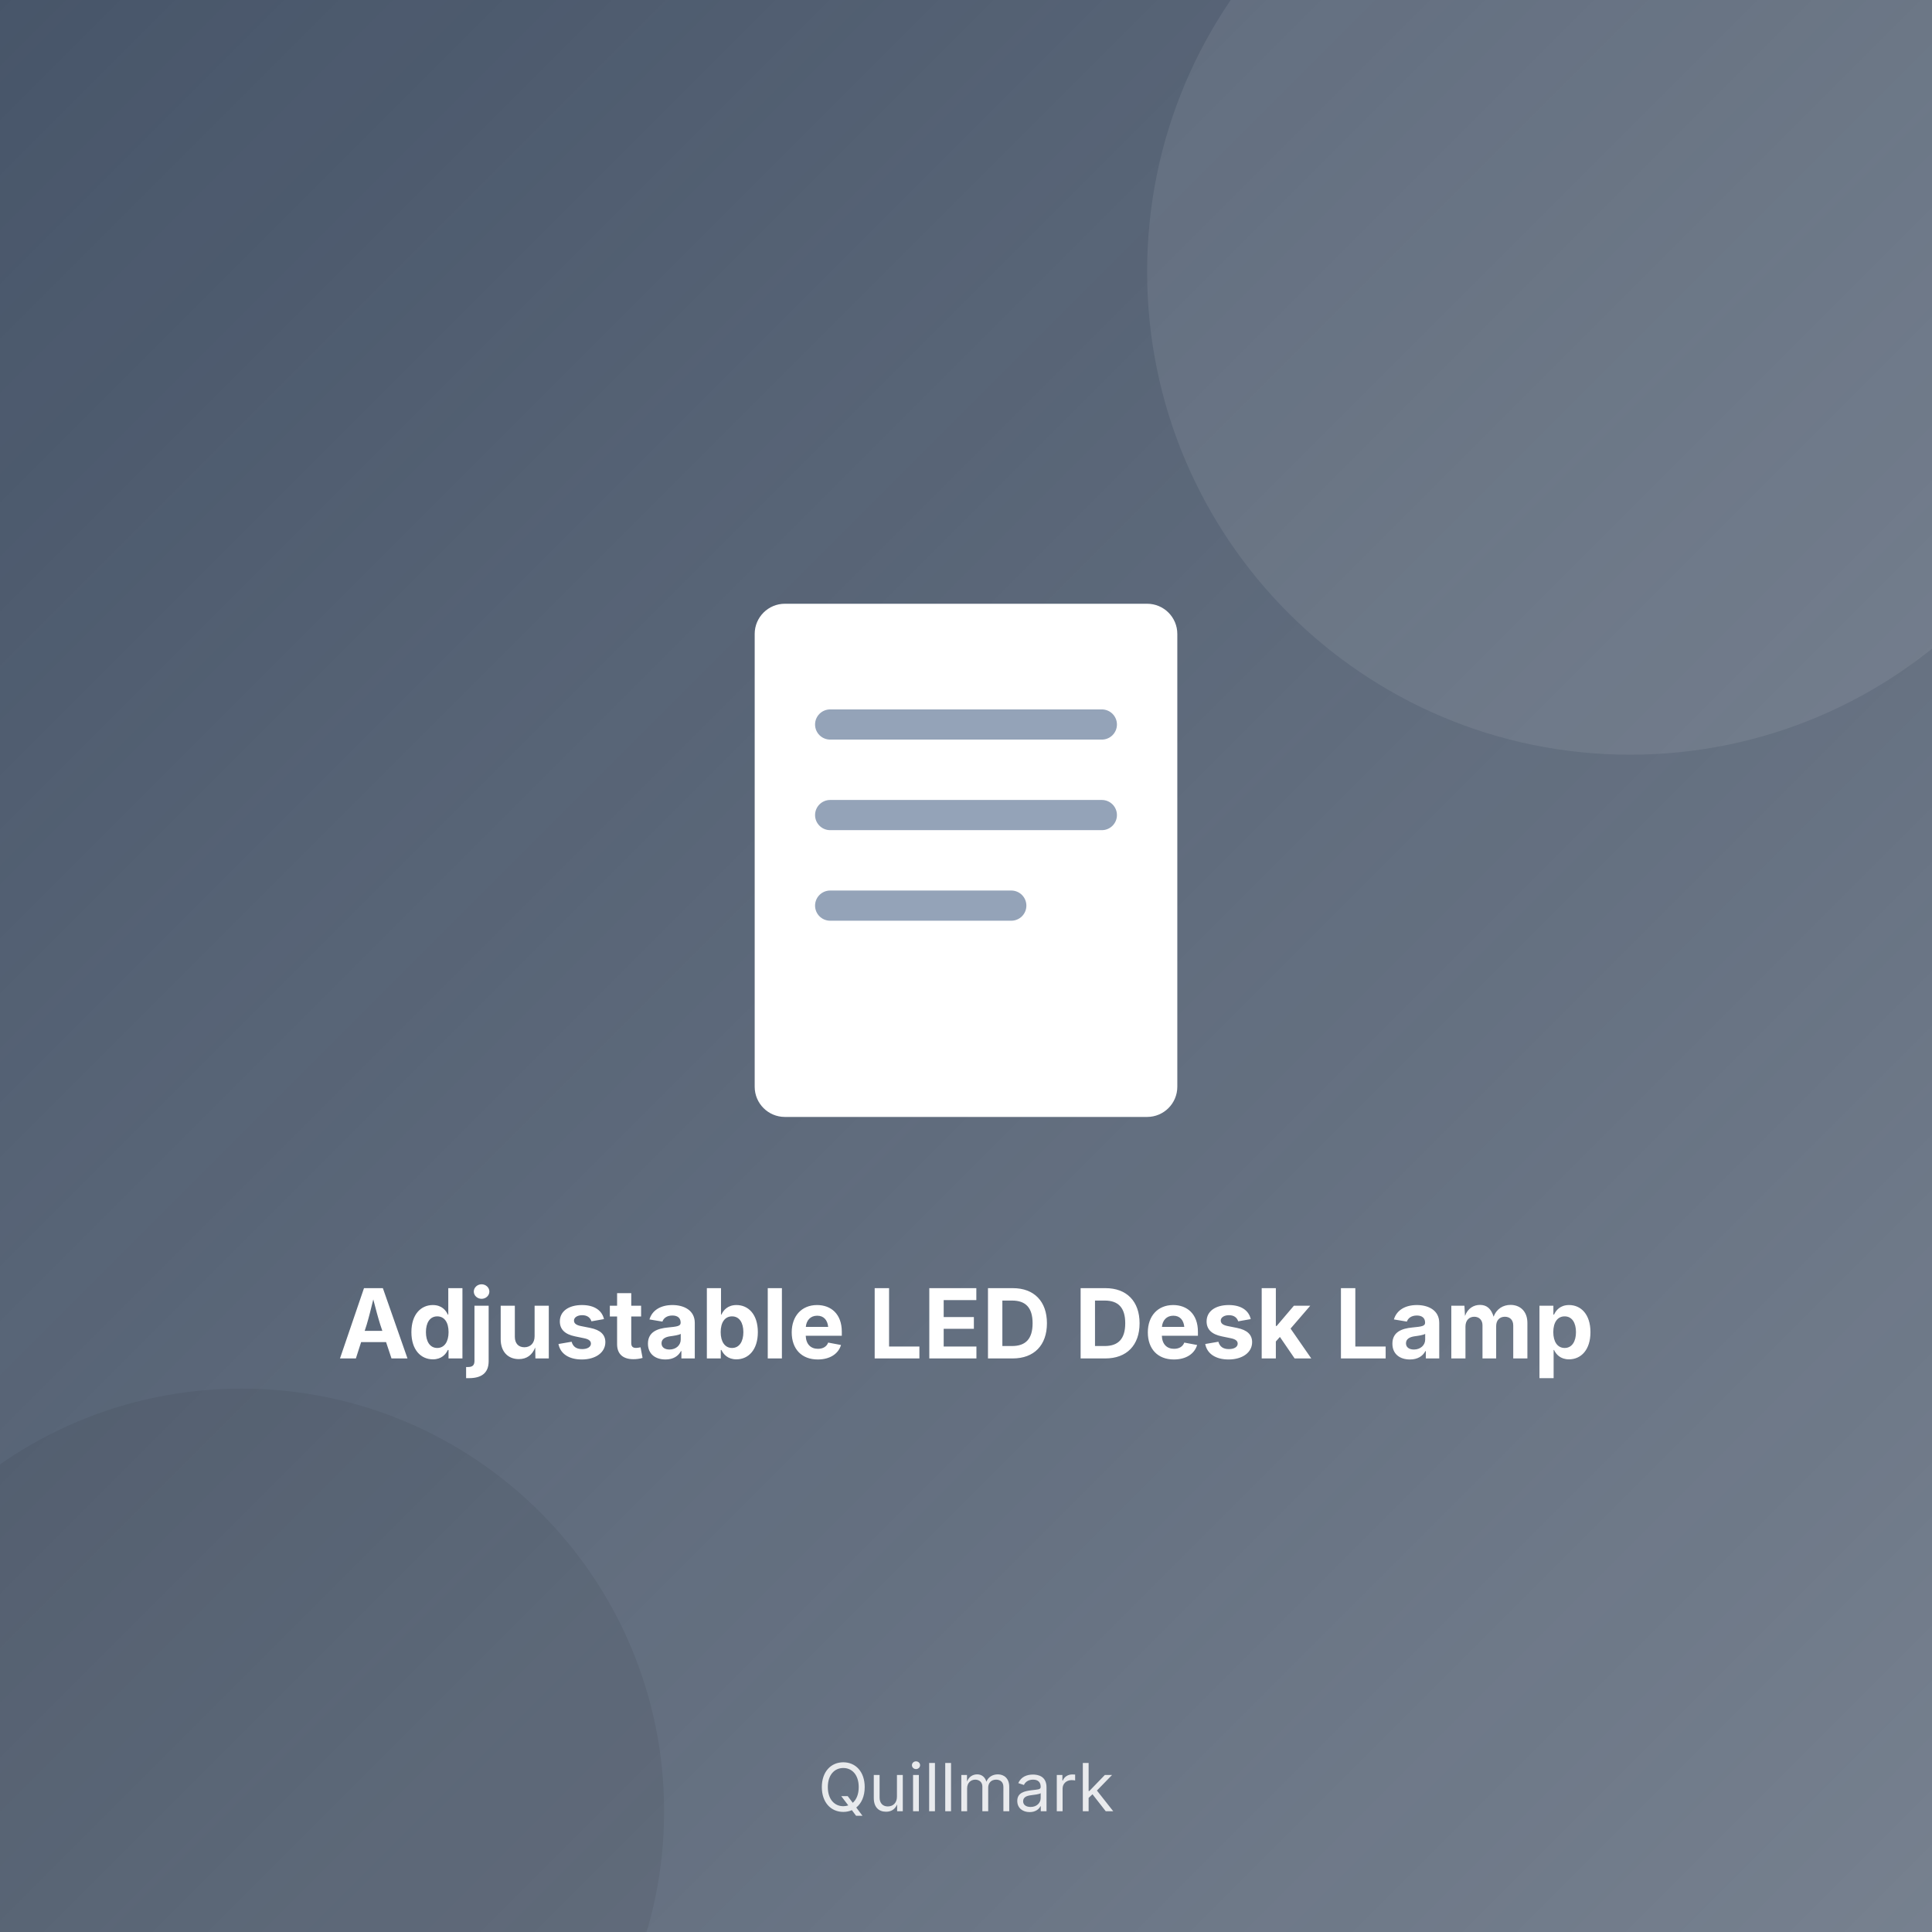
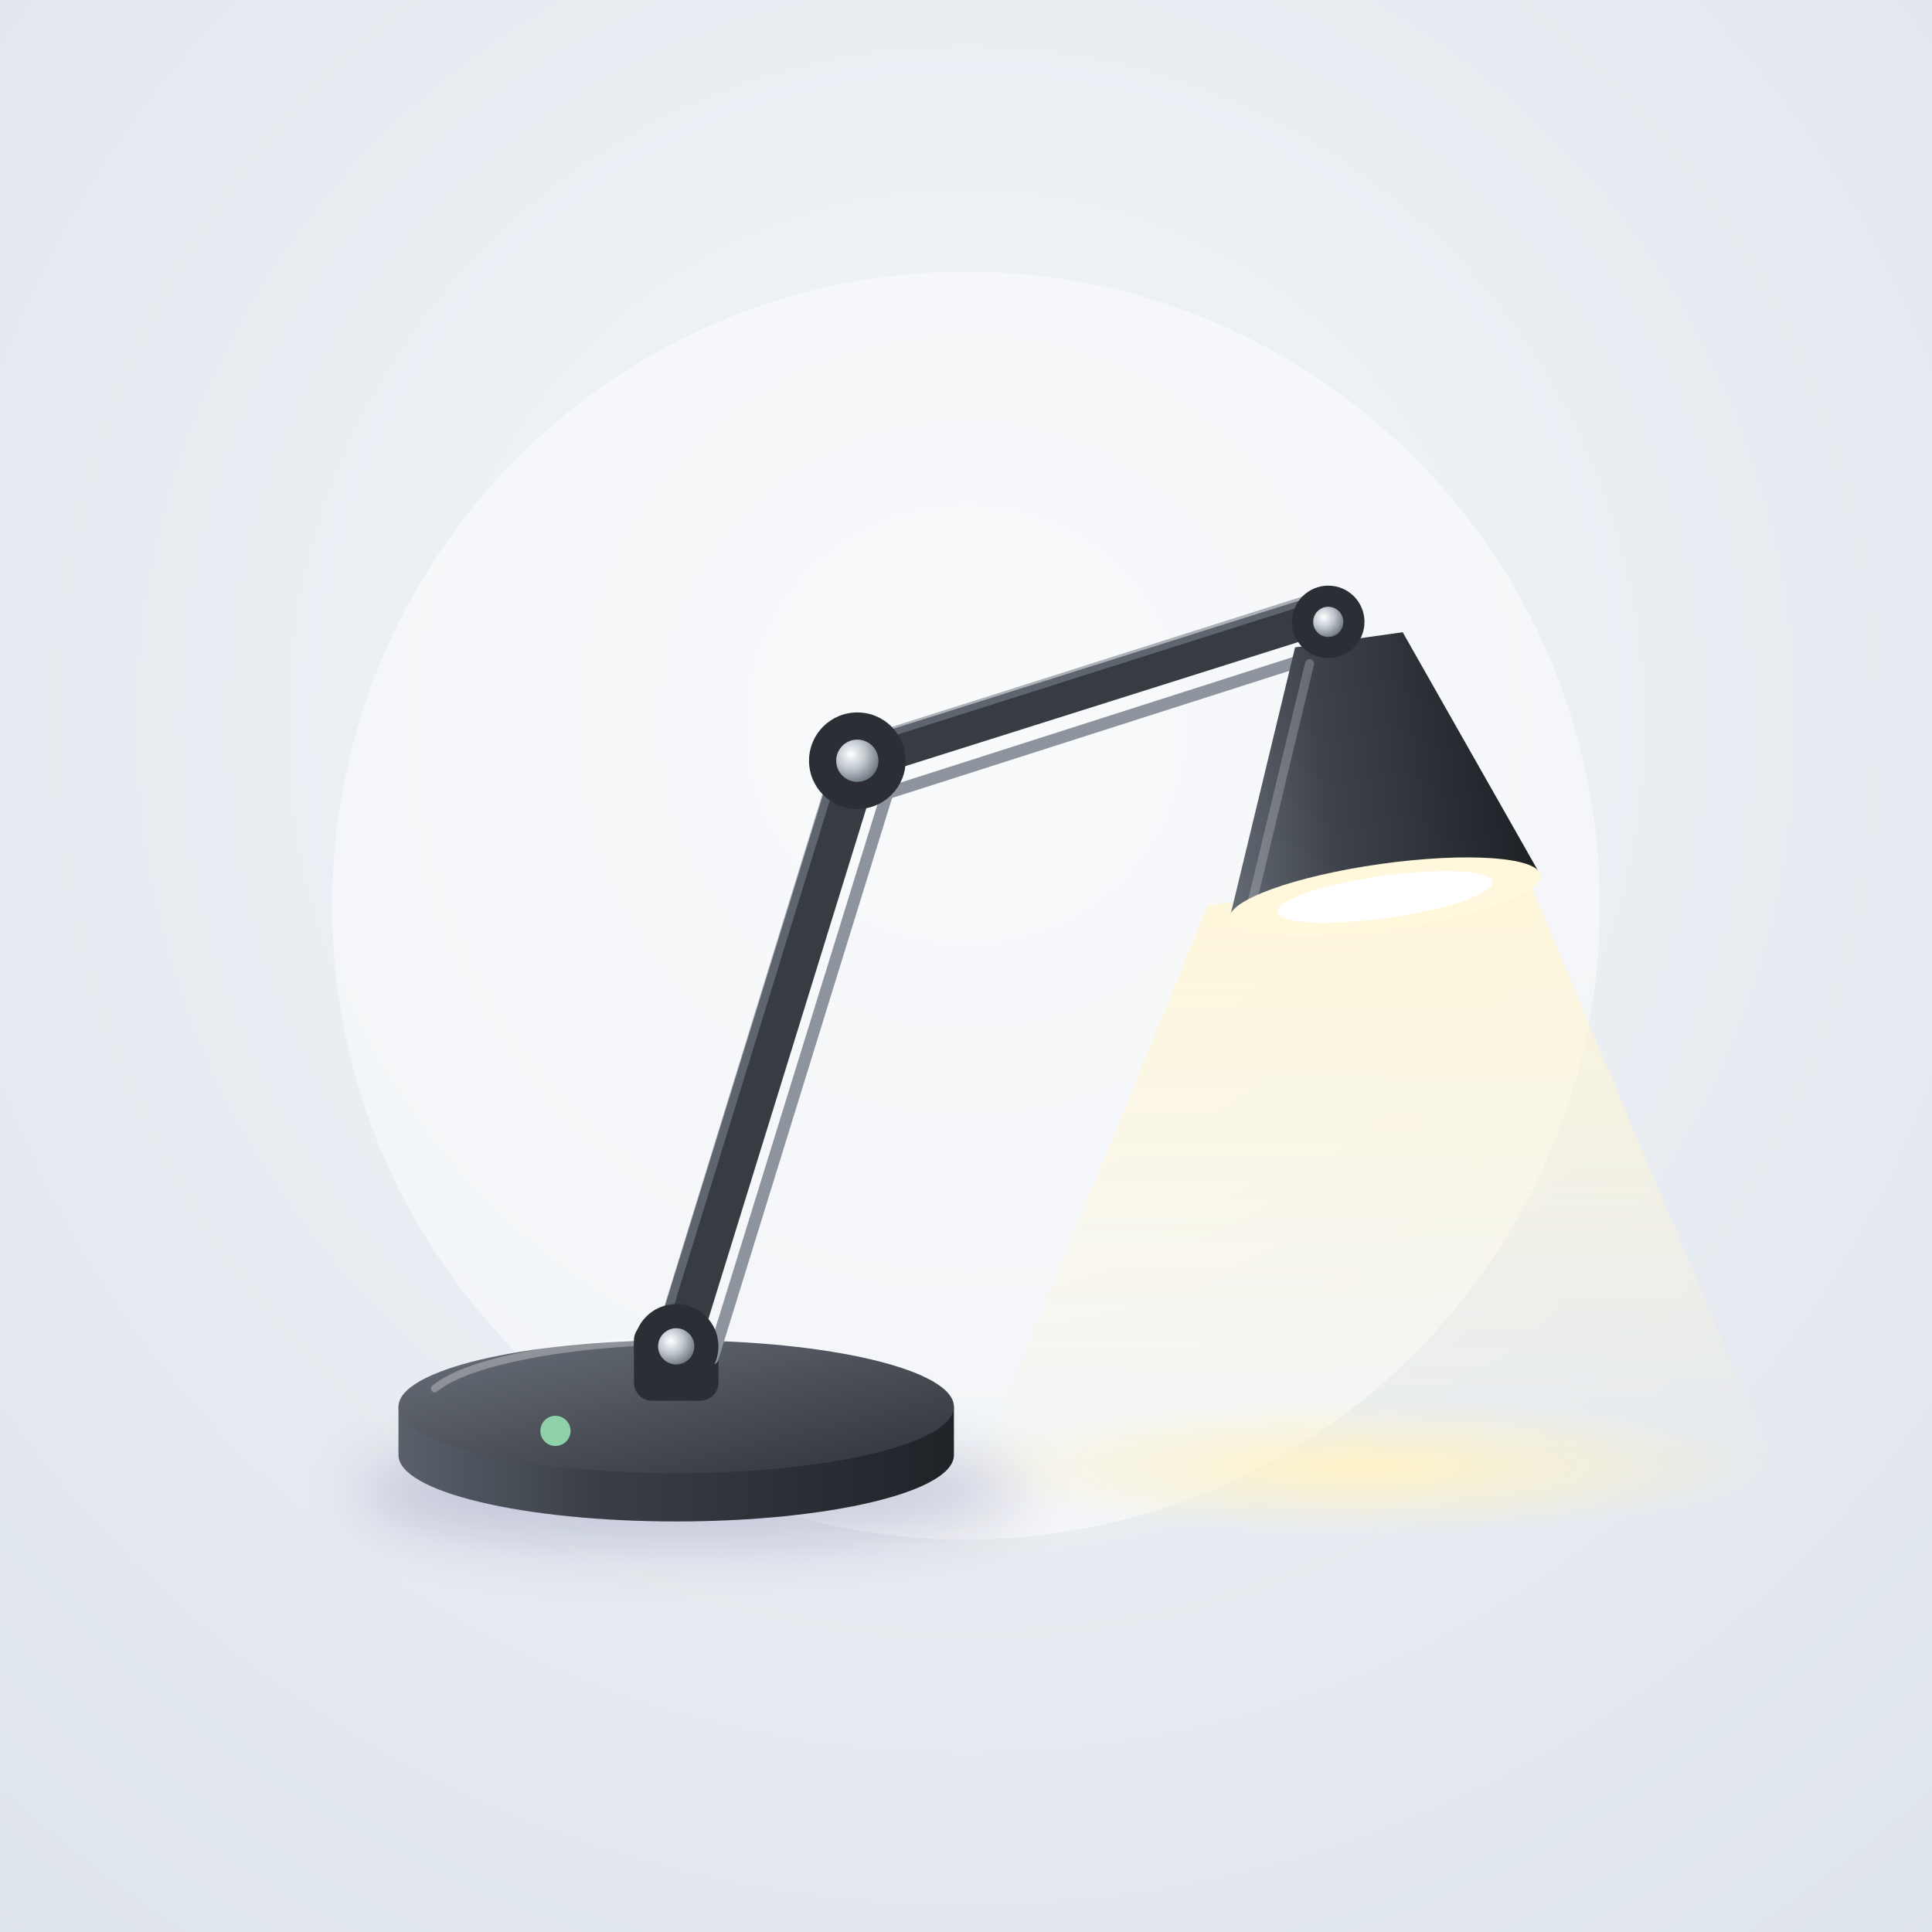
- <svg xmlns="http://www.w3.org/2000/svg" viewBox="0 0 640 640" role="img" aria-label="Adjustable LED Desk Lamp illustration">
+ <svg xmlns="http://www.w3.org/2000/svg" viewBox="0 0 640 640" width="640" height="640" role="img" aria-label="Adjustable LED Desk Lamp">
  <defs>
-     <linearGradient id="g" x1="0" y1="0" x2="1" y2="1">
-       <stop offset="0" stop-color="#475569" />
-       <stop offset="1" stop-color="#475569" stop-opacity=".72" />
+     <radialGradient id="quillmark-desk-lamp-bg" cx="320" cy="240" r="520" gradientUnits="userSpaceOnUse">
+       <stop offset="0" stop-color="#F4F6F9" />
+       <stop offset="1" stop-color="#DEE4EC" />
+     </radialGradient>
+     <filter id="quillmark-desk-lamp-shadow" x="-50%" y="-50%" width="200%" height="200%">
+       <feGaussianBlur stdDeviation="10" />
+     </filter>
+     <linearGradient id="quillmark-desk-lamp-beam" x1="0" y1="0" x2="0" y2="1">
+       <stop offset="0" stop-color="#fff6d2" stop-opacity=".85" />
+       <stop offset="1" stop-color="#fff6d2" stop-opacity="0" />
    </linearGradient>
+     <radialGradient id="quillmark-desk-lamp-pool" cx=".5" cy=".5" r=".5">
+       <stop offset="0" stop-color="#fff3c4" stop-opacity=".95" />
+       <stop offset="1" stop-color="#fff3c4" stop-opacity="0" />
+     </radialGradient>
+     <linearGradient id="quillmark-desk-lamp-base" x1="148" y1="0" x2="332" y2="0" gradientUnits="userSpaceOnUse">
+       <stop offset="0" stop-color="#5b616b" />
+       <stop offset=".35" stop-color="#3a3f47" />
+       <stop offset="1" stop-color="#1f2328" />
+     </linearGradient>
+     <linearGradient id="quillmark-desk-lamp-top" x1="0" y1="0" x2="1" y2="1">
+       <stop offset="0" stop-color="#6a707a" />
+       <stop offset="1" stop-color="#2e3238" />
+     </linearGradient>
+     <linearGradient id="quillmark-desk-lamp-shade" x1="0" y1="0" x2="1" y2="0">
+       <stop offset="0" stop-color="#666c76" />
+       <stop offset=".35" stop-color="#3f444c" />
+       <stop offset="1" stop-color="#1d2025" />
+     </linearGradient>
+     <radialGradient id="quillmark-desk-lamp-steel" cx=".35" cy=".35" r=".7">
+       <stop offset="0" stop-color="#ffffff" />
+       <stop offset=".5" stop-color="#bfc6ce" />
+       <stop offset="1" stop-color="#6f7780" />
+     </radialGradient>
  </defs>
-   <rect width="640" height="640" fill="url(#g)" />
-   <circle cx="540" cy="90" r="160" fill="#fff" fill-opacity=".08" />
-   <circle cx="80" cy="600" r="140" fill="#000" fill-opacity=".06" />
-   <rect x="250" y="200" width="140" height="170" rx="10" fill="#fff" />
-   <path d="M275 240h90M275 270h90M275 300h60" stroke="#94a3b8" stroke-width="10" stroke-linecap="round" />
-   <text y="450" text-anchor="middle" font-family="system-ui, -apple-system, Segoe UI, sans-serif" font-size="32" font-weight="700" fill="#fff">
-     <tspan x="320" dy="0">Adjustable LED Desk Lamp</tspan>
-   </text>
-   <text x="320" y="600" text-anchor="middle" font-family="system-ui, -apple-system, Segoe UI, sans-serif" font-size="22" fill="#fff" fill-opacity=".85">Quillmark</text>
+   <rect width="640" height="640" fill="url(#quillmark-desk-lamp-bg)" />
+   <circle cx="320" cy="300" r="210" fill="#fff" fill-opacity=".45" />
+   <g transform="translate(-16 0)">
+     <ellipse cx="468" cy="486" rx="136" ry="22" fill="url(#quillmark-desk-lamp-pool)" />
+     <path d="M416 300 520 286 604 486H340z" fill="url(#quillmark-desk-lamp-beam)" />
+   </g>
+   <ellipse cx="228" cy="494" rx="110" ry="18" fill="#1e1b4b" fill-opacity=".16" filter="url(#quillmark-desk-lamp-shadow)" />
+   <g transform="translate(-16 0)">
+     <path d="M148 466v16a92 22 0 0 0 184 0v-16z" fill="url(#quillmark-desk-lamp-base)" />
+     <ellipse cx="240" cy="466" rx="92" ry="22" fill="url(#quillmark-desk-lamp-top)" />
+     <path d="M160 460a92 22 0 0 1 90-16" fill="none" stroke="#fff" stroke-opacity=".3" stroke-width="2.5" stroke-linecap="round" />
+     <circle cx="200" cy="474" r="5" fill="#8fd1a8" />
+     <rect x="226" y="438" width="28" height="26" rx="6" fill="#2b2f35" />
+     <path d="M252 450 312 256" stroke="#8d949d" stroke-width="4" stroke-linecap="round" />
+     <path d="M240 446 300 252" stroke="#373c43" stroke-width="15" stroke-linecap="round" />
+     <path d="M236 438 294 250" stroke="#7a818b" stroke-opacity=".6" stroke-width="3" stroke-linecap="round" />
+     <circle cx="240" cy="446" r="14" fill="#2b2f35" />
+     <circle cx="240" cy="446" r="6" fill="url(#quillmark-desk-lamp-steel)" />
+     <path d="M306 264 456 216" stroke="#8d949d" stroke-width="4" stroke-linecap="round" />
+     <path d="M300 252 452 204" stroke="#373c43" stroke-width="13" stroke-linecap="round" />
+     <path d="M300 246 448 199" stroke="#7a818b" stroke-opacity=".6" stroke-width="3" stroke-linecap="round" />
+     <circle cx="300" cy="252" r="16" fill="#2b2f35" />
+     <circle cx="300" cy="252" r="7" fill="url(#quillmark-desk-lamp-steel)" />
+     <g transform="translate(462 206) rotate(-8)">
+       <path d="M-18 6h36l34 86q-52 14-104 0z" fill="url(#quillmark-desk-lamp-shade)" />
+       <path d="M-14 12-44 88" stroke="#fff" stroke-opacity=".22" stroke-width="3" stroke-linecap="round" />
+       <ellipse cx="0" cy="92" rx="52" ry="11" fill="#fff8dc" />
+       <ellipse cx="0" cy="92" rx="36" ry="7" fill="#fff" />
+     </g>
+     <circle cx="456" cy="206" r="12" fill="#2b2f35" />
+     <circle cx="456" cy="206" r="5" fill="url(#quillmark-desk-lamp-steel)" />
+   </g>
</svg>
